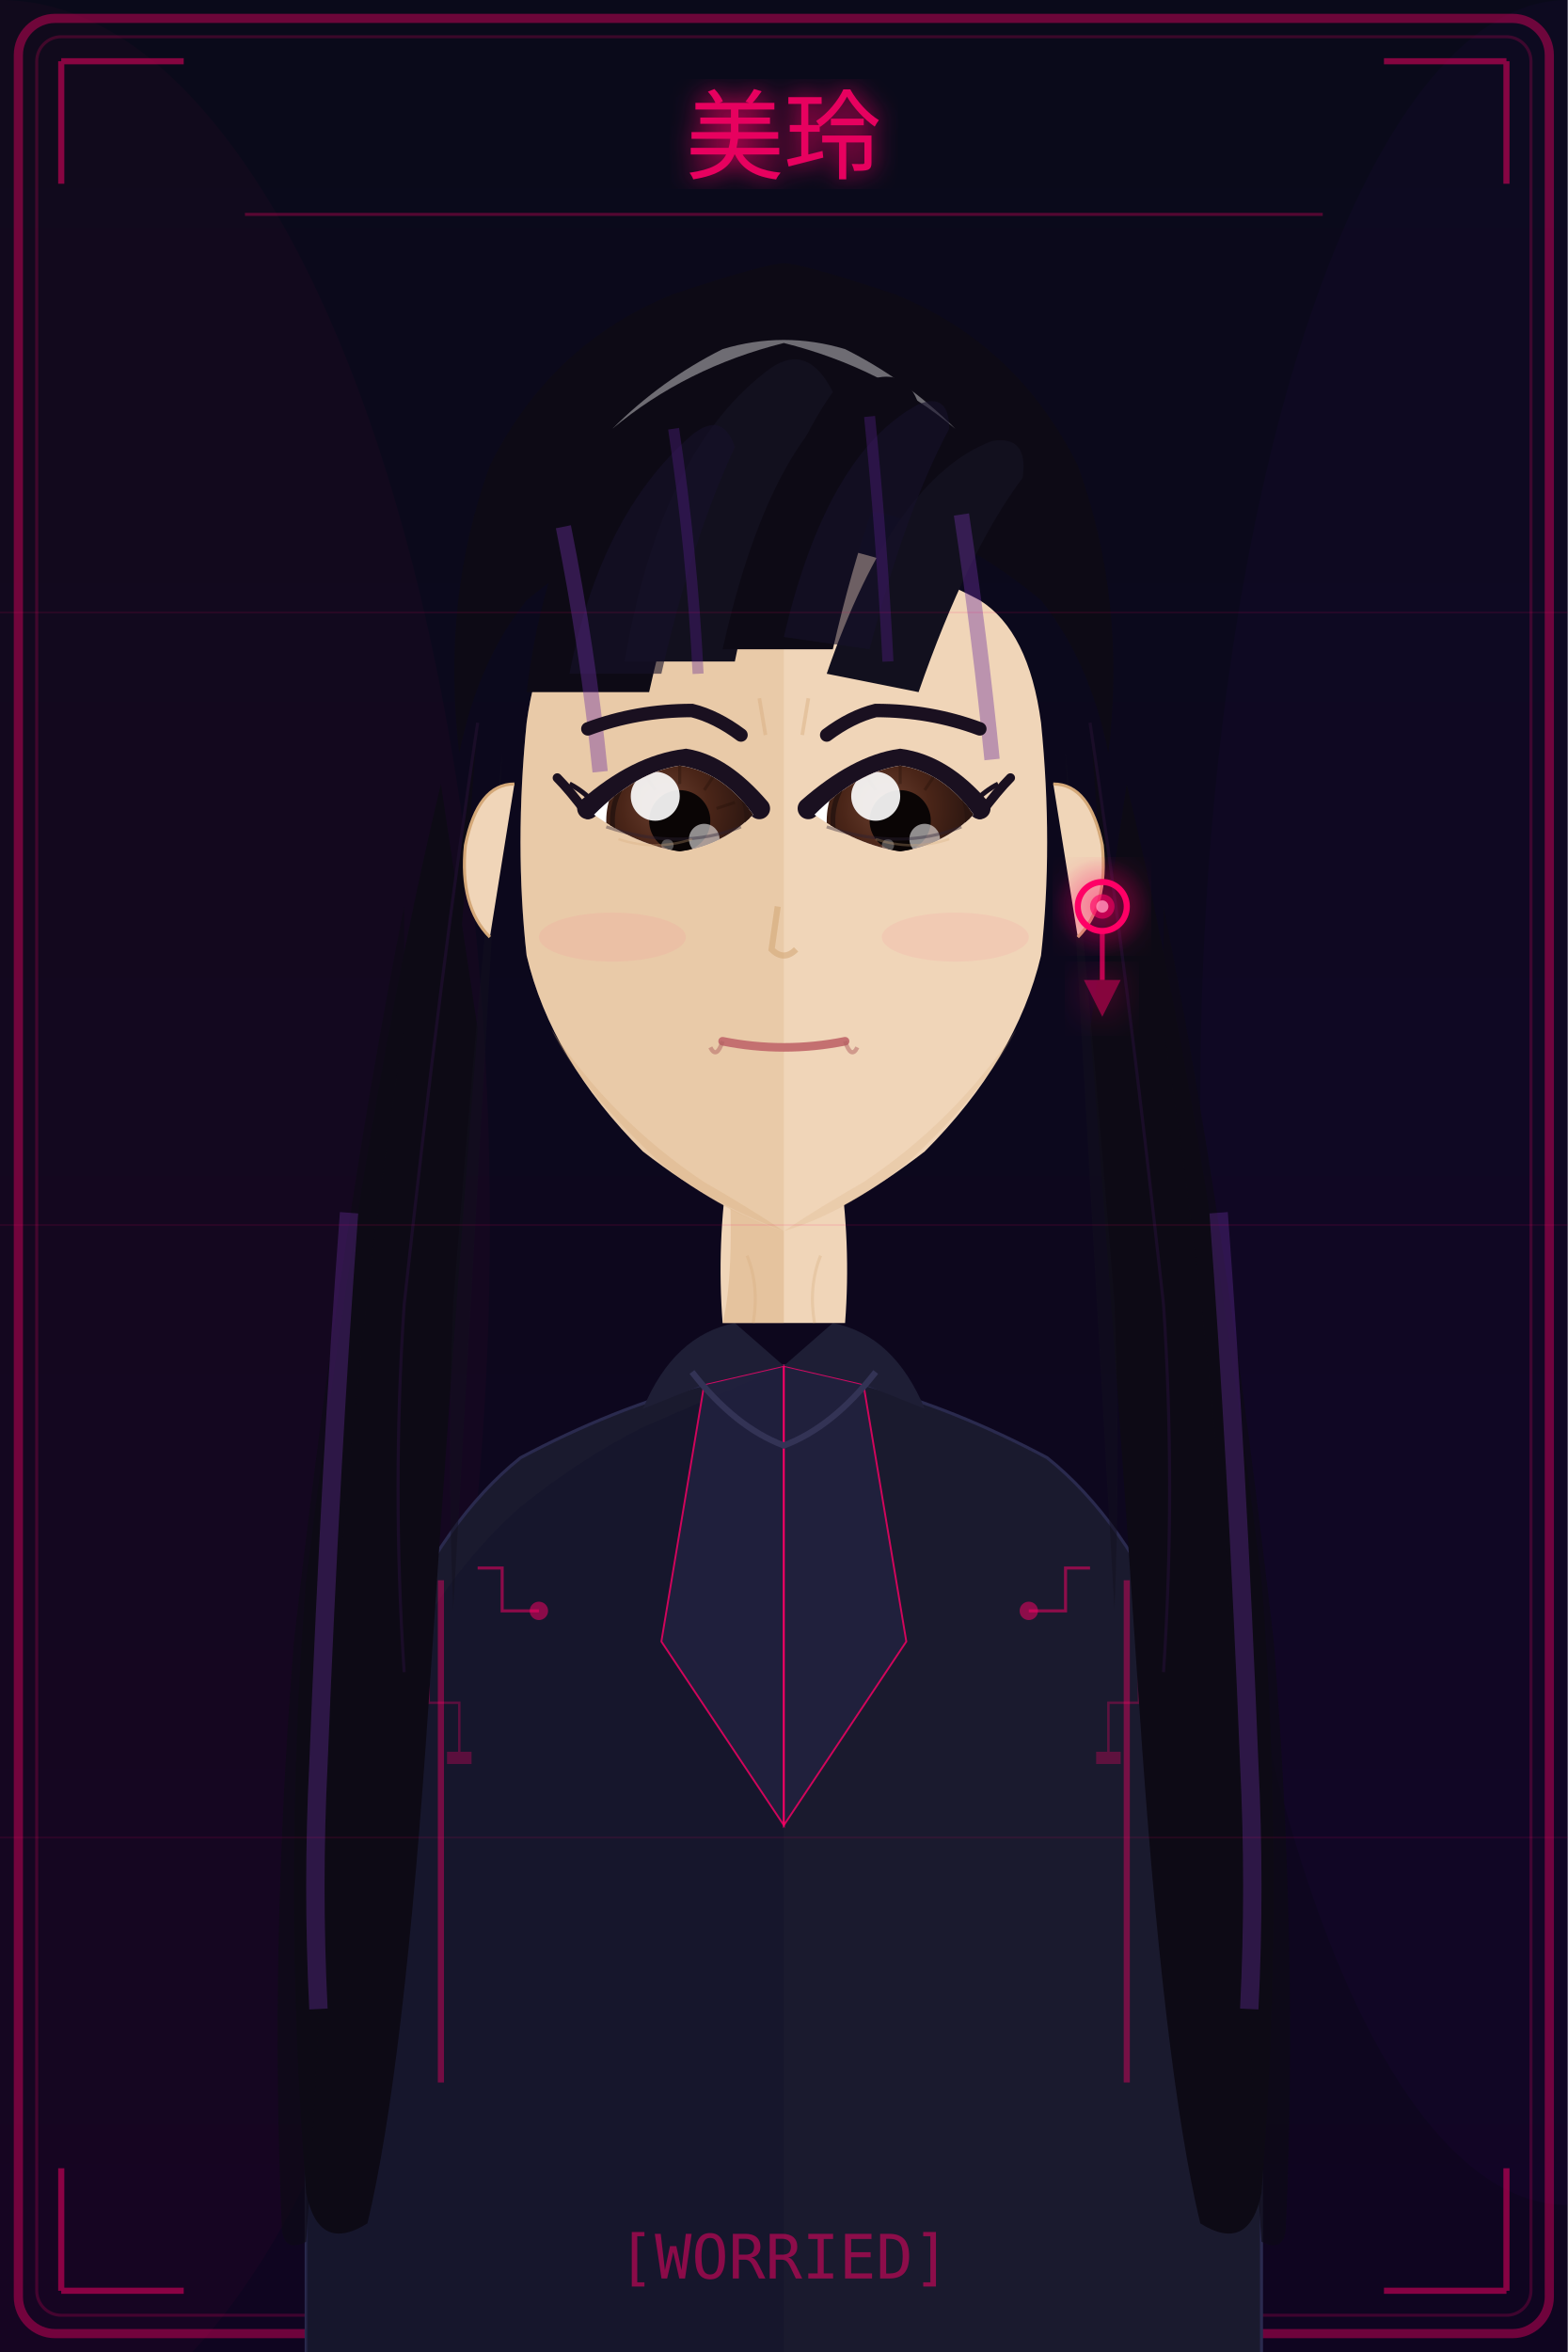
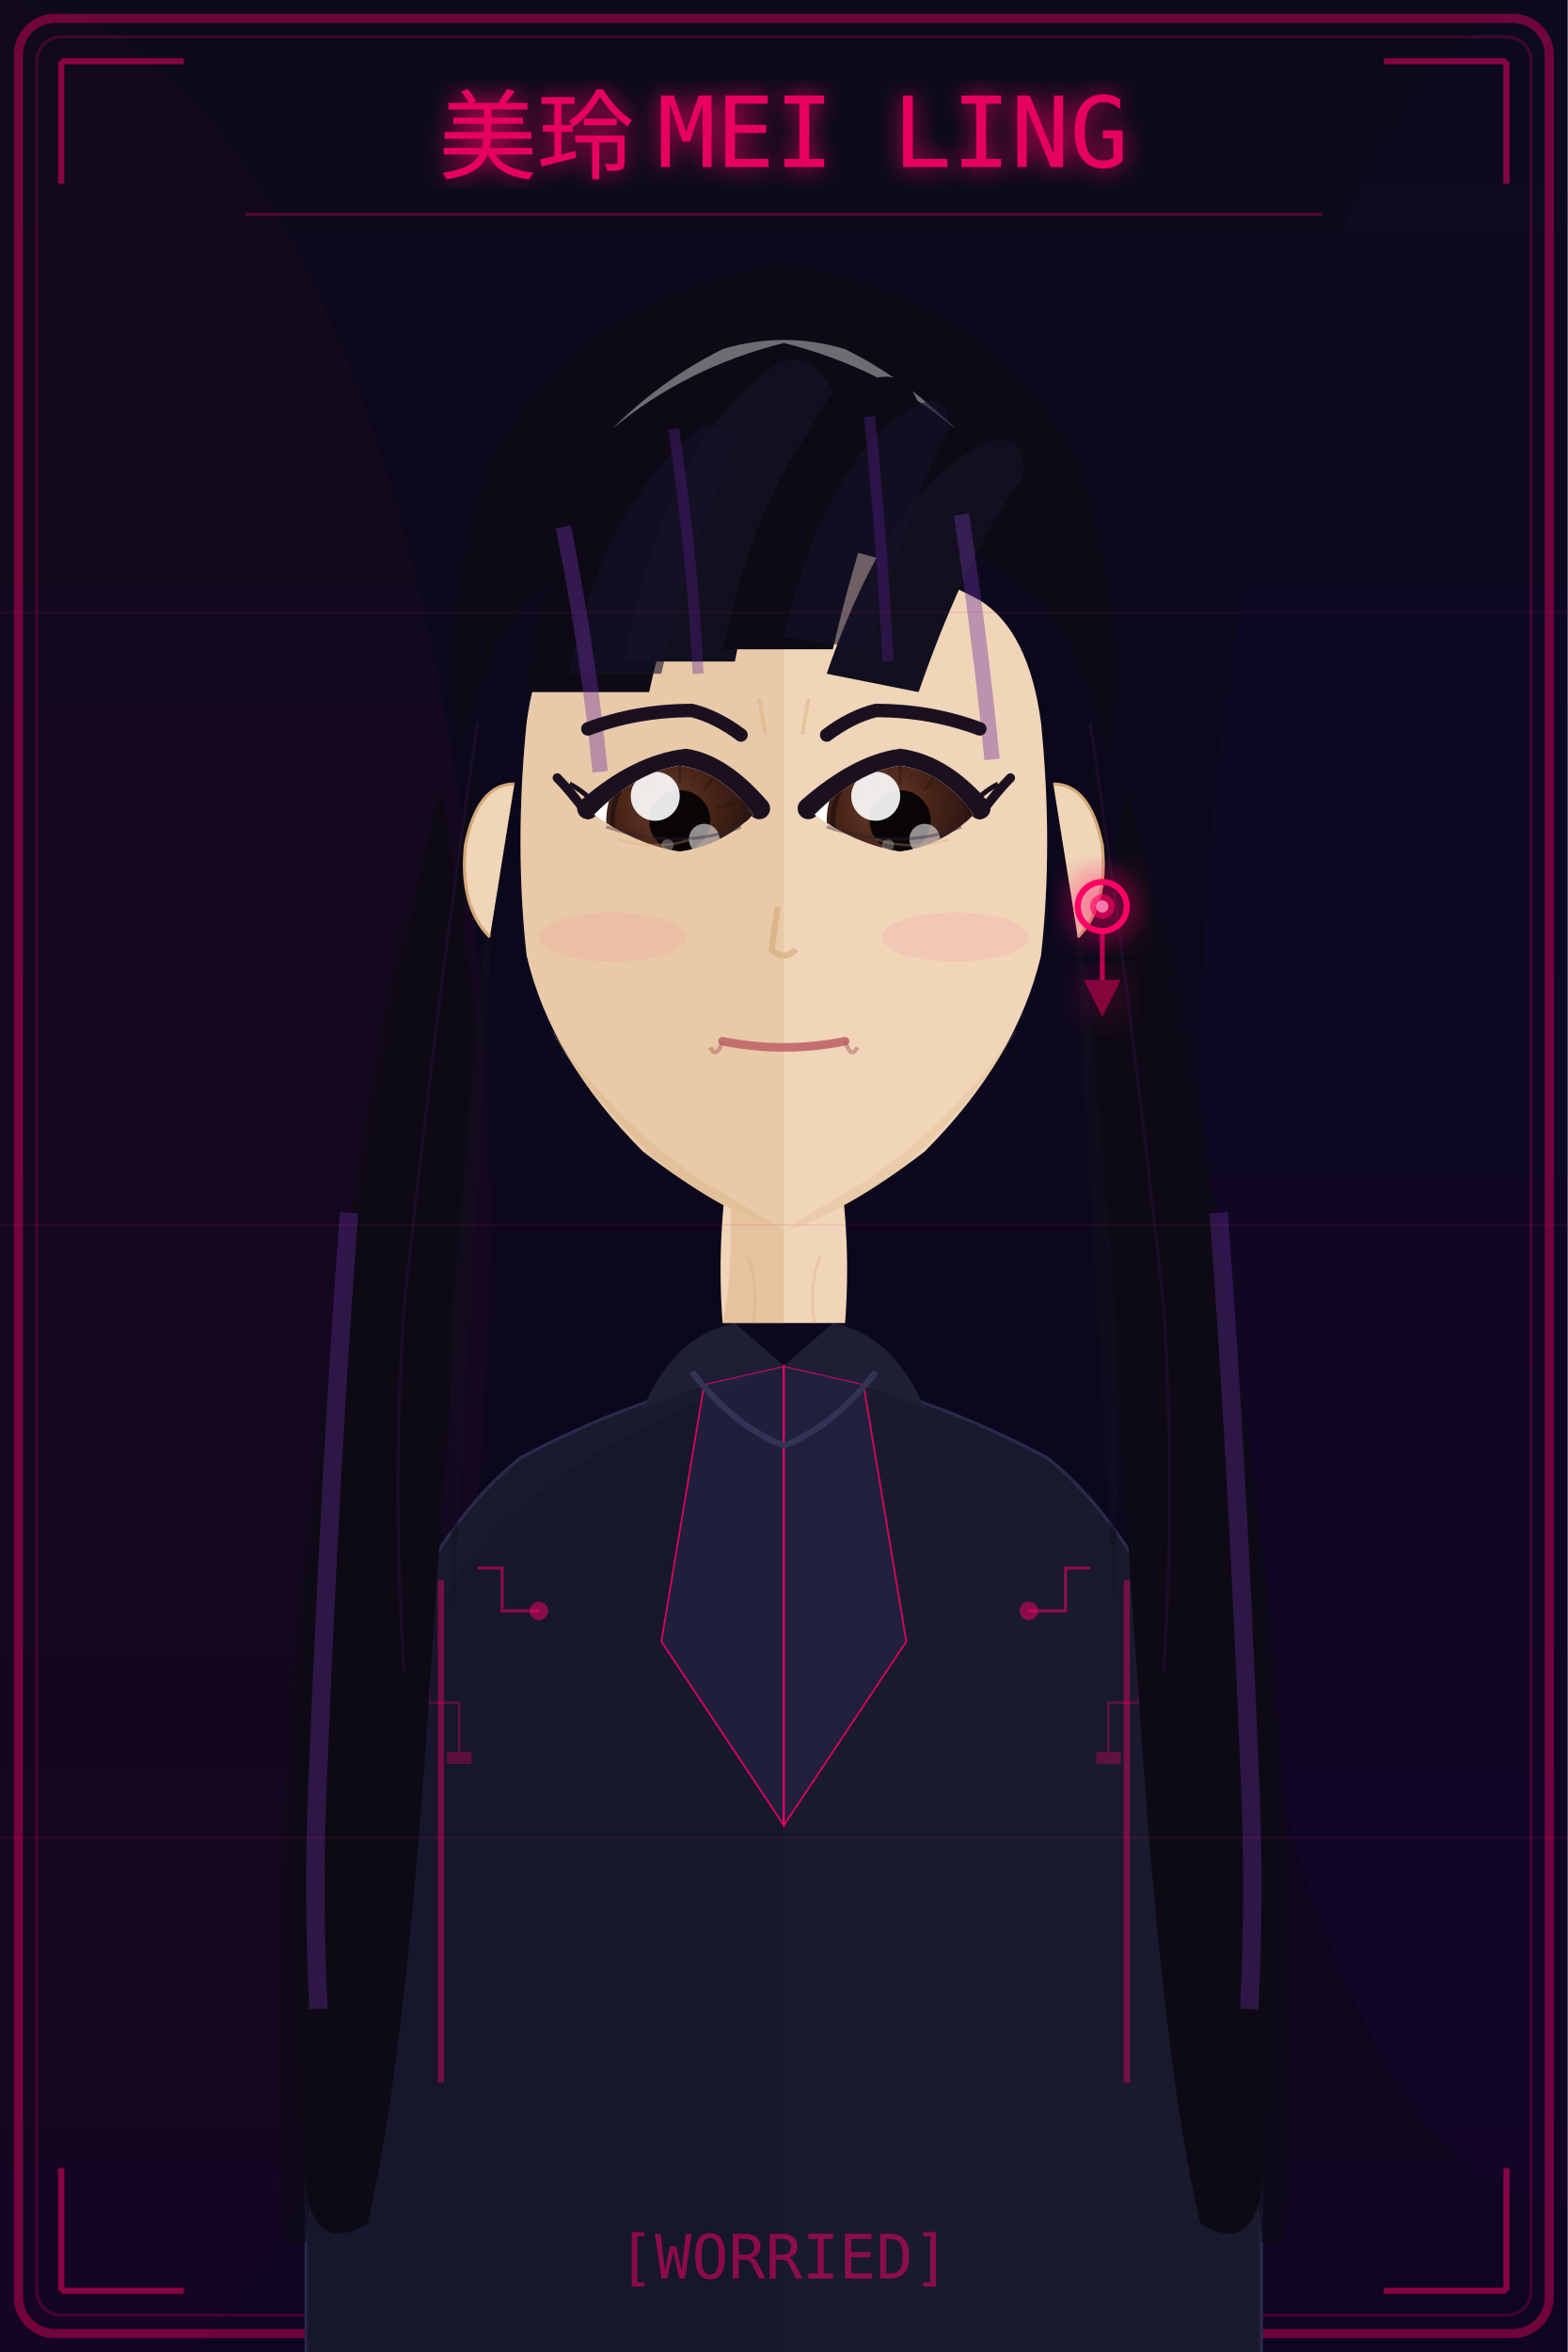
<svg xmlns="http://www.w3.org/2000/svg" width="256" height="384" viewBox="0 0 256 384">
  <defs>
    <linearGradient id="bgGrad" x1="0" y1="0" x2="0" y2="1">
      <stop offset="0%" stop-color="#0a0a1a" />
      <stop offset="100%" stop-color="#0f0520" />
    </linearGradient>
    <radialGradient id="irisGradL" cx="0.4" cy="0.4" r="0.6">
      <stop offset="0%" stop-color="#6b4030" />
      <stop offset="50%" stop-color="#4a2518" />
      <stop offset="100%" stop-color="#2a1510" />
    </radialGradient>
    <radialGradient id="irisGradR" cx="0.4" cy="0.4" r="0.6">
      <stop offset="0%" stop-color="#6b4030" />
      <stop offset="50%" stop-color="#4a2518" />
      <stop offset="100%" stop-color="#2a1510" />
    </radialGradient>
    <radialGradient id="earringGlow" cx="0.5" cy="0.5" r="0.5">
      <stop offset="0%" stop-color="#ff0066" stop-opacity="0.8" />
      <stop offset="100%" stop-color="#ff0066" stop-opacity="0" />
    </radialGradient>
    <filter id="glow" x="-50%" y="-50%" width="200%" height="200%">
      <feGaussianBlur stdDeviation="3" result="b" />
      <feMerge>
        <feMergeNode in="b" />
        <feMergeNode in="SourceGraphic" />
      </feMerge>
    </filter>
    <filter id="neonGlow">
      <feGaussianBlur stdDeviation="2" result="blur" />
      <feMerge>
        <feMergeNode in="blur" />
        <feMergeNode in="SourceGraphic" />
      </feMerge>
    </filter>
  </defs>
  <rect width="256" height="384" fill="url(#bgGrad)" />
  <ellipse cx="0" cy="200" rx="80" ry="200" fill="#ff0066" opacity="0.03" />
  <ellipse cx="256" cy="180" rx="60" ry="180" fill="#6600ff" opacity="0.03" />
  <rect x="3" y="3" width="250" height="378" rx="6" fill="none" stroke="#ff0066" stroke-width="1.5" opacity="0.4" />
  <rect x="6" y="6" width="244" height="372" rx="4" fill="none" stroke="#ff0066" stroke-width="0.5" opacity="0.2" />
-   <text x="128" y="28" font-family="monospace" font-size="16" fill="#ff0066" text-anchor="middle" filter="url(#neonGlow)" opacity="0.9">美玲</text>
+   <text x="128" y="28" font-family="monospace" font-size="16" fill="#ff0066" text-anchor="middle" filter="url(#neonGlow)" opacity="0.9">美玲 MEI LING</text>
  <line x1="40" y1="35" x2="216" y2="35" stroke="#ff0066" stroke-width="0.5" opacity="0.3" />
  <path d="M50,318 Q60,258 85,238 Q100,230 115,226 L128,223 L141,226 Q156,230 171,238 Q196,258 206,318 L206,390 L50,390 Z" fill="#1a1a2e" stroke="#2a2a4e" stroke-width="0.5" />
  <path d="M50,318 Q60,268 85,246 Q95,238 105,233 L128,223 L128,390 L50,390 Z" fill="#12122a" opacity="0.5" />
  <path d="M115,226 L108,268 L128,298 L128,223 Z" fill="#222240" stroke="#ff0066" stroke-width="0.3" opacity="0.8" />
  <path d="M141,226 L148,268 L128,298 L128,223 Z" fill="#222240" stroke="#ff0066" stroke-width="0.3" opacity="0.8" />
  <path d="M105,230 Q110,218 120,216 L128,223 L115,226 Z" fill="#1e1e35" />
  <path d="M151,230 Q146,218 136,216 L128,223 L141,226 Z" fill="#1e1e35" />
  <line x1="72" y1="258" x2="72" y2="340" stroke="#ff0066" stroke-width="1" opacity="0.4" />
  <line x1="184" y1="258" x2="184" y2="340" stroke="#ff0066" stroke-width="1" opacity="0.4" />
  <path d="M78,256 L82,256 L82,263 L88,263" fill="none" stroke="#ff0066" stroke-width="0.5" opacity="0.5" />
  <circle cx="88" cy="263" r="1.5" fill="#ff0066" opacity="0.5" />
  <path d="M178,256 L174,256 L174,263 L168,263" fill="none" stroke="#ff0066" stroke-width="0.5" opacity="0.5" />
  <circle cx="168" cy="263" r="1.5" fill="#ff0066" opacity="0.5" />
  <path d="M65,273 L70,273 L70,278 L75,278 L75,286" fill="none" stroke="#ff0066" stroke-width="0.4" opacity="0.3" />
  <rect x="73" y="286" width="4" height="2" fill="#ff0066" opacity="0.3" />
  <path d="M191,273 L186,273 L186,278 L181,278 L181,286" fill="none" stroke="#ff0066" stroke-width="0.4" opacity="0.3" />
  <rect x="179" y="286" width="4" height="2" fill="#ff0066" opacity="0.3" />
  <path d="M113,224 Q120,233 128,236 Q136,233 143,224" fill="none" stroke="#333355" stroke-width="1" />
  <path d="M118,216 Q117,203 119,190 L137,190 Q139,203 138,216" fill="#f0d5b8" />
  <path d="M118,216 Q120,208 119,190 L128,190 L128,216 Z" fill="#d4a878" opacity="0.4" />
  <path d="M122,205 Q124,210 123,216" fill="none" stroke="#d4a878" stroke-width="0.5" opacity="0.3" />
  <path d="M134,205 Q132,210 133,216" fill="none" stroke="#d4a878" stroke-width="0.5" opacity="0.3" />
  <path d="M72,128 Q60,178 50,258 Q46,308 50,358 Q52,368 60,363 Q66,338 70,278 Q74,218 78,168 Z" fill="#0d0a15" />
  <path d="M184,128 Q196,178 206,258 Q210,308 206,358 Q204,368 196,363 Q190,338 186,278 Q182,218 178,168 Z" fill="#0d0a15" />
  <path d="M66,148 Q56,198 48,268 Q44,318 46,363 Q46,368 50,366 Q52,338 54,278 Q58,218 66,168 Z" fill="#0d0a15" opacity="0.7" />
  <path d="M190,148 Q200,198 208,268 Q212,318 210,363 Q210,368 206,366 Q204,338 202,278 Q198,218 190,168 Z" fill="#0d0a15" opacity="0.7" />
  <path d="M57,198 Q54,238 52,288 Q51,308 52,328" fill="none" stroke="#6b2fa0" stroke-width="3" opacity="0.35" />
  <path d="M199,198 Q202,238 204,288 Q205,308 204,328" fill="none" stroke="#6b2fa0" stroke-width="3" opacity="0.35" />
  <path d="M86,118 Q84,138 86,156 Q90,173 105,188 Q118,198 128,201 Q138,198 151,188 Q166,173 170,156 Q172,138 170,118 Q168,103 160,98 Q145,90 128,88 Q111,90 96,98 Q88,103 86,118 Z" fill="#f0d5b8" />
  <path d="M86,118 Q84,138 86,156 Q90,173 105,188 Q115,196 128,201 L128,88 Q111,90 96,98 Q88,103 86,118 Z" fill="#d4a878" opacity="0.25" />
  <path d="M90,168 Q100,183 115,193 Q122,197 128,201 Q118,198 108,190 Q95,178 90,168 Z" fill="#d4a878" opacity="0.3" />
  <path d="M166,168 Q156,183 141,193 Q134,197 128,201 Q138,198 148,190 Q161,178 166,168 Z" fill="#d4a878" opacity="0.2" />
-   <ellipse cx="100" cy="153" rx="12" ry="4" fill="#ff6688" opacity="0.1" />
-   <ellipse cx="156" cy="153" rx="12" ry="4" fill="#ff6688" opacity="0.1" />
+   <ellipse cx="100" cy="153" rx="12" ry="4" fill="#ff6688" opacity="0.12" />
+   <ellipse cx="156" cy="153" rx="12" ry="4" fill="#ff6688" opacity="0.12" />
  <path d="M75,123 Q72,98 80,76 Q90,56 110,48 Q125,43 128,43 Q131,43 146,48 Q166,56 176,76 Q184,98 181,123 Q178,108 170,98 Q158,88 145,84 Q128,81 111,84 Q98,88 86,98 Q78,108 75,123 Z" fill="#0d0a15" />
  <path d="M100,70 Q112,60 128,56 Q144,60 156,70 Q148,62 138,57 Q128,54 118,57 Q108,62 100,70 Z" fill="white" opacity="0.4" />
  <path d="M86,113 Q90,80 108,66 Q116,61 122,70 Q112,86 106,113 Z" fill="#0d0a15" />
  <path d="M102,108 Q108,73 126,60 Q132,56 136,64 Q126,78 120,108 Z" fill="#12101e" />
  <path d="M118,106 Q126,70 142,62 Q148,60 150,66 Q142,80 136,106 Z" fill="#0d0a15" />
  <path d="M135,110 Q146,78 162,72 Q168,71 167,78 Q158,90 150,113 Z" fill="#12101e" />
  <path d="M93,110 Q98,84 113,71 Q118,67 120,73 Q113,88 108,110 Z" fill="#15102a" opacity="0.6" />
  <path d="M128,104 Q135,74 150,66 Q155,64 155,70 Q148,83 142,106 Z" fill="#15102a" opacity="0.6" />
  <path d="M92,86 Q96,106 98,126" fill="none" stroke="#6b2fa0" stroke-width="2.5" opacity="0.4" />
  <path d="M157,84 Q160,104 162,124" fill="none" stroke="#6b2fa0" stroke-width="2.5" opacity="0.4" />
  <path d="M110,70 Q113,90 114,110" fill="none" stroke="#5a1f90" stroke-width="1.8" opacity="0.35" />
  <path d="M142,68 Q144,88 145,108" fill="none" stroke="#5a1f90" stroke-width="1.8" opacity="0.35" />
  <path d="M78,118 Q72,158 66,213 Q64,243 66,273" fill="#0d0a15" stroke="#1a0d28" stroke-width="0.5" />
  <path d="M178,118 Q184,158 190,213 Q192,243 190,273" fill="#0d0a15" stroke="#1a0d28" stroke-width="0.5" />
  <path d="M82,123 Q78,163 74,213 Q73,238 74,263" fill="#12101e" opacity="0.5" />
  <path d="M174,123 Q178,163 182,213 Q183,238 182,263" fill="#12101e" opacity="0.5" />
  <path d="M96,132 Q104,125 112,124 Q118,125 124,132" fill="none" stroke="#1a1020" stroke-width="3.5" stroke-linecap="round" />
  <path d="M97,133 Q104,126 111,125 Q118,126 123,133 Q118,138 111,139 Q104,138 97,133 Z" fill="white" />
  <clipPath id="eyeClipL">
    <path d="M97,133 Q104,126 111,125 Q118,126 123,133 Q118,138 111,139 Q104,138 97,133 Z" />
  </clipPath>
  <circle cx="111" cy="134" r="12" fill="url(#irisGradL)" clip-path="url(#eyeClipL)" />
  <circle cx="111" cy="134" r="11" fill="none" stroke="#2a1510" stroke-width="0.8" clip-path="url(#eyeClipL)" />
  <line x1="111" y1="124" x2="111" y2="128" stroke="#1a0a05" stroke-width="0.5" opacity="0.3" clip-path="url(#eyeClipL)" />
  <line x1="117" y1="126" x2="115" y2="129" stroke="#1a0a05" stroke-width="0.5" opacity="0.3" clip-path="url(#eyeClipL)" />
  <line x1="105" y1="126" x2="107" y2="129" stroke="#1a0a05" stroke-width="0.5" opacity="0.3" clip-path="url(#eyeClipL)" />
  <line x1="120" y1="131" x2="117" y2="132" stroke="#1a0a05" stroke-width="0.5" opacity="0.3" clip-path="url(#eyeClipL)" />
  <circle cx="111" cy="134" r="5" fill="#0a0505" clip-path="url(#eyeClipL)" />
  <circle cx="107" cy="130" r="4" fill="white" opacity="0.9" clip-path="url(#eyeClipL)" />
  <circle cx="115" cy="137" r="2.5" fill="white" opacity="0.55" clip-path="url(#eyeClipL)" />
  <circle cx="109" cy="138" r="1" fill="white" opacity="0.3" clip-path="url(#eyeClipL)" />
  <path d="M96,133 Q93,129 91,127" fill="none" stroke="#1a1020" stroke-width="1.5" stroke-linecap="round" />
  <path d="M97,131 Q95,129 93,128" fill="none" stroke="#1a1020" stroke-width="0.8" />
  <path d="M99,135 Q111,139 121,135" fill="none" stroke="#2a2035" stroke-width="0.5" opacity="0.4" />
  <path d="M101,137 Q107,139 113,137" fill="none" stroke="#d4a878" stroke-width="0.4" opacity="0.3" />
  <path d="M132,132 Q140,125 147,124 Q154,125 160,132" fill="none" stroke="#1a1020" stroke-width="3.5" stroke-linecap="round" />
  <path d="M133,133 Q140,126 147,125 Q154,126 159,133 Q154,138 147,139 Q140,138 133,133 Z" fill="white" />
  <clipPath id="eyeClipR">
    <path d="M133,133 Q140,126 147,125 Q154,126 159,133 Q154,138 147,139 Q140,138 133,133 Z" />
  </clipPath>
  <circle cx="147" cy="134" r="12" fill="url(#irisGradR)" clip-path="url(#eyeClipR)" />
  <circle cx="147" cy="134" r="11" fill="none" stroke="#2a1510" stroke-width="0.8" clip-path="url(#eyeClipR)" />
  <line x1="147" y1="124" x2="147" y2="128" stroke="#1a0a05" stroke-width="0.5" opacity="0.3" clip-path="url(#eyeClipR)" />
  <line x1="153" y1="126" x2="151" y2="129" stroke="#1a0a05" stroke-width="0.5" opacity="0.3" clip-path="url(#eyeClipR)" />
  <line x1="141" y1="126" x2="143" y2="129" stroke="#1a0a05" stroke-width="0.5" opacity="0.3" clip-path="url(#eyeClipR)" />
  <circle cx="147" cy="134" r="5" fill="#0a0505" clip-path="url(#eyeClipR)" />
  <circle cx="143" cy="130" r="4" fill="white" opacity="0.9" clip-path="url(#eyeClipR)" />
  <circle cx="151" cy="137" r="2.5" fill="white" opacity="0.55" clip-path="url(#eyeClipR)" />
  <circle cx="145" cy="138" r="1" fill="white" opacity="0.3" clip-path="url(#eyeClipR)" />
  <path d="M160,133 Q163,129 165,127" fill="none" stroke="#1a1020" stroke-width="1.5" stroke-linecap="round" />
  <path d="M159,131 Q161,129 163,128" fill="none" stroke="#1a1020" stroke-width="0.8" />
  <path d="M135,135 Q147,139 157,135" fill="none" stroke="#2a2035" stroke-width="0.5" opacity="0.4" />
  <path d="M143,137 Q149,139 155,137" fill="none" stroke="#d4a878" stroke-width="0.4" opacity="0.3" />
  <path d="M96,119 Q104,116 113,116 Q117,117 121,120" fill="none" stroke="#1a1020" stroke-width="2.2" stroke-linecap="round" />
  <path d="M135,120 Q139,117 143,116 Q152,116 160,119" fill="none" stroke="#1a1020" stroke-width="2.2" stroke-linecap="round" />
  <line x1="124" y1="114" x2="125" y2="120" stroke="#d4a878" stroke-width="0.6" opacity="0.4" />
  <line x1="132" y1="114" x2="131" y2="120" stroke="#d4a878" stroke-width="0.6" opacity="0.4" />
  <path d="M127,148 L126,155 Q128,157 130,155" fill="none" stroke="#d4a878" stroke-width="1" opacity="0.6" />
  <path d="M118,170 Q128,172 138,170" fill="none" stroke="#c47070" stroke-width="1.4" stroke-linecap="round" />
  <path d="M116,171 Q117,173 118,170" fill="none" stroke="#b06060" stroke-width="0.7" opacity="0.5" />
  <path d="M140,171 Q139,173 138,170" fill="none" stroke="#b06060" stroke-width="0.7" opacity="0.5" />
  <path d="M84,128 Q78,128 76,138 Q75,148 80,153" fill="#f0d5b8" stroke="#d4a878" stroke-width="0.5" />
  <path d="M172,128 Q178,128 180,138 Q181,148 176,153" fill="#f0d5b8" stroke="#d4a878" stroke-width="0.5" />
  <circle cx="180" cy="148" r="4" fill="none" stroke="#ff0066" stroke-width="1" filter="url(#glow)" />
  <circle cx="180" cy="148" r="2" fill="#ff0066" opacity="0.6" />
  <circle cx="180" cy="148" r="8" fill="url(#earringGlow)" opacity="0.4" />
  <line x1="180" y1="152" x2="180" y2="160" stroke="#ff0066" stroke-width="0.8" opacity="0.7" />
  <path d="M177,160 L180,166 L183,160 Z" fill="#ff0066" opacity="0.5" filter="url(#glow)" />
  <circle cx="180" cy="148" r="1" fill="#ff99bb" opacity="0.8" />
  <line x1="0" y1="100" x2="256" y2="100" stroke="#ff0066" stroke-width="0.3" opacity="0.1" />
  <line x1="0" y1="200" x2="256" y2="200" stroke="#ff0066" stroke-width="0.3" opacity="0.1" />
  <line x1="0" y1="300" x2="256" y2="300" stroke="#ff0066" stroke-width="0.3" opacity="0.1" />
  <path d="M10,10 L30,10 M10,10 L10,30" fill="none" stroke="#ff0066" stroke-width="1" opacity="0.5" />
  <path d="M246,10 L226,10 M246,10 L246,30" fill="none" stroke="#ff0066" stroke-width="1" opacity="0.5" />
  <path d="M10,374 L30,374 M10,374 L10,354" fill="none" stroke="#ff0066" stroke-width="1" opacity="0.5" />
  <path d="M246,374 L226,374 M246,374 L246,354" fill="none" stroke="#ff0066" stroke-width="1" opacity="0.5" />
  <text x="128" y="372" font-family="monospace" font-size="10" fill="#ff0066" text-anchor="middle" opacity="0.5">[WORRIED]</text>
</svg>
